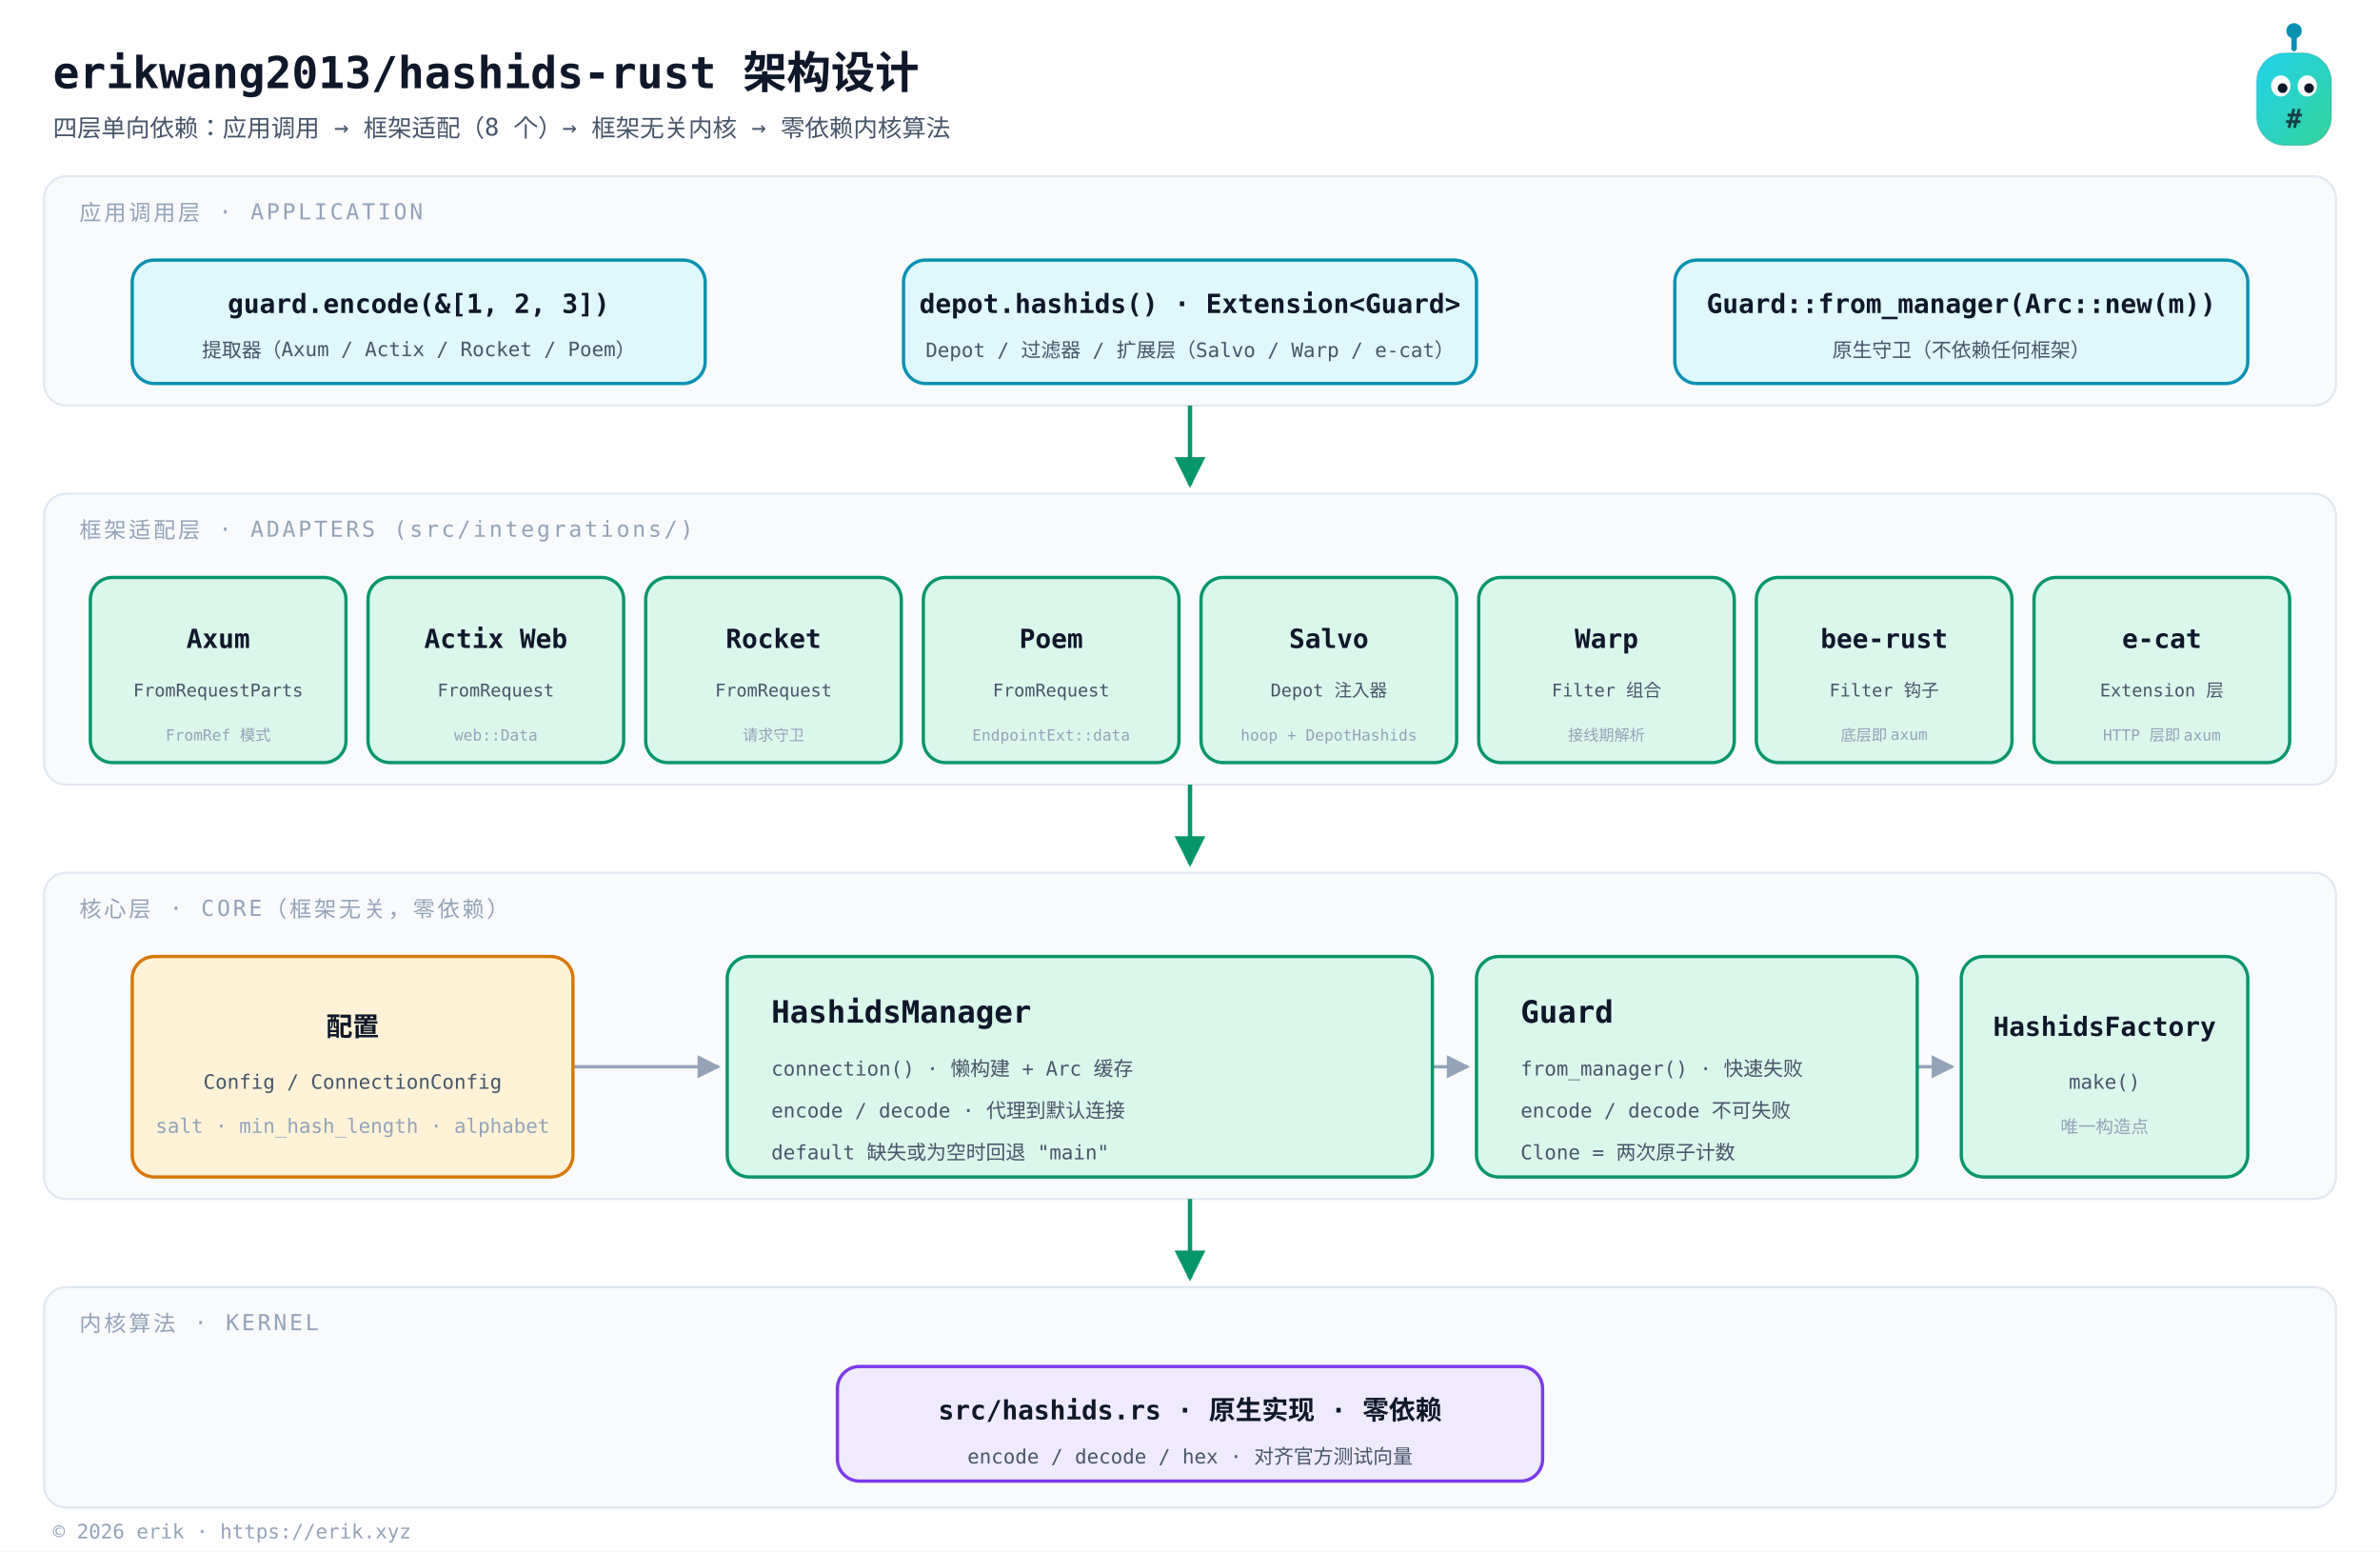
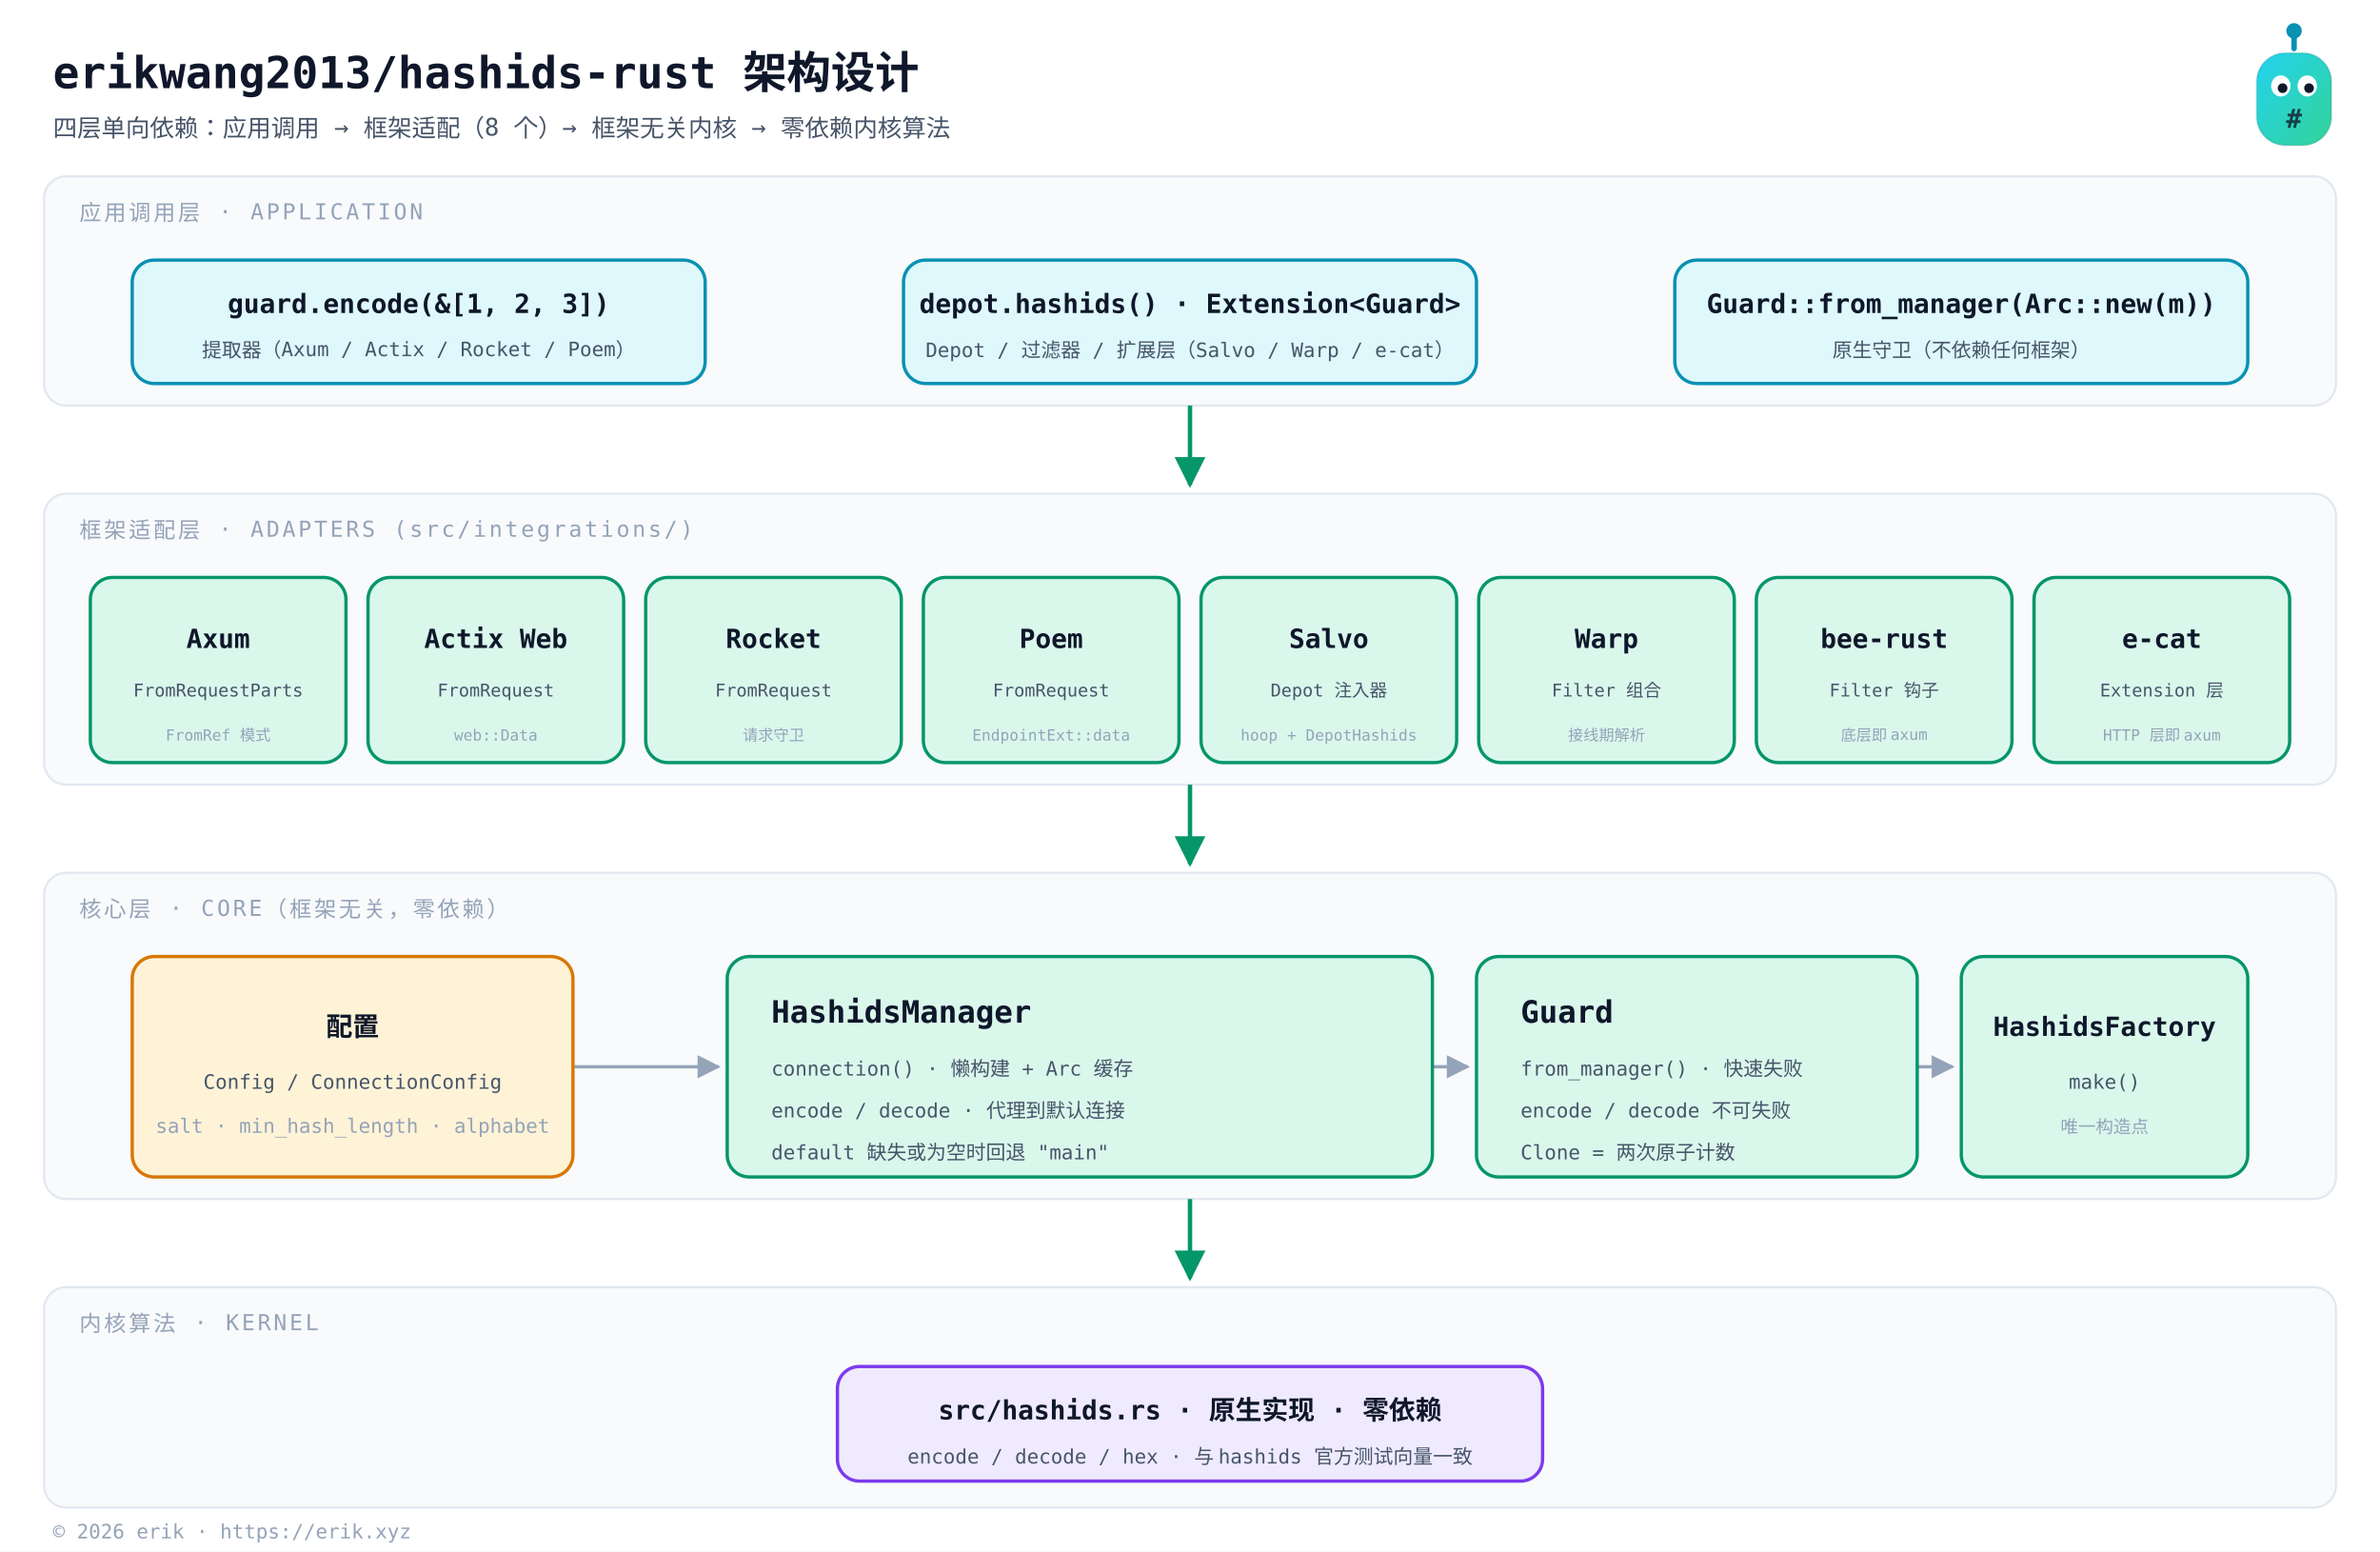
<svg xmlns="http://www.w3.org/2000/svg" viewBox="0 0 1080 704" role="img" aria-labelledby="archTitle archDesc">
  <defs>
    <style>
      text { font-family: ui-monospace, SFMono-Regular, Menlo, Consolas, "DejaVu Sans Mono", "PingFang SC", "Microsoft YaHei", monospace; }
      .bg          { fill: #ffffff; }
      .lane        { fill: #f8fafc; stroke: #e2e8f0; stroke-width: 1; }
      .lane-title  { fill: #94a3b8; font-size: 10px; letter-spacing: 1.2px; }
      .c-mask      { fill: #ffffff; }
      .c-frontend  { fill: rgba(34,211,238,.15);  stroke: #0891b2; stroke-width: 1.5; }
      .c-backend   { fill: rgba(52,211,153,.18);  stroke: #059669; stroke-width: 1.5; }
      .c-cloud     { fill: rgba(251,191,36,.18);  stroke: #d97706; stroke-width: 1.5; }
      .c-database  { fill: rgba(167,139,250,.18); stroke: #7c3aed; stroke-width: 1.5; }
      .t-primary   { fill: #0f172a; font-weight: 600; }
      .t-muted     { fill: #475569; }
      .t-dim       { fill: #94a3b8; }
      .a-default   { stroke: #94a3b8; fill: none; }
      .a-emphasis  { stroke: #059669; fill: none; }
      .a-head-default  { fill: #94a3b8; }
      .a-head-emphasis { fill: #059669; }

      @media (prefers-color-scheme: dark) {
        .bg          { fill: #0b1220; }
        .lane        { fill: #0f172a; stroke: #1e293b; }
        .lane-title  { fill: #64748b; }
        .c-mask      { fill: #0f172a; }
        .c-frontend  { fill: rgba(8,51,68,.40);   stroke: #22d3ee; }
        .c-backend   { fill: rgba(6,78,59,.40);   stroke: #34d399; }
        .c-cloud     { fill: rgba(120,53,15,.35); stroke: #fbbf24; }
        .c-database  { fill: rgba(76,29,149,.40); stroke: #a78bfa; }
        .t-primary   { fill: #f8fafc; }
        .t-muted     { fill: #94a3b8; }
        .t-dim       { fill: #64748b; }
        .a-default   { stroke: #64748b; }
        .a-emphasis  { stroke: #34d399; }
        .a-head-default  { fill: #64748b; }
        .a-head-emphasis { fill: #34d399; }
      }
    </style>
    <marker id="ah" viewBox="0 0 10 10" refX="9" refY="5" markerWidth="7" markerHeight="7" orient="auto">
      <path d="M0 0 L10 5 L0 10 z" class="a-head-default" />
    </marker>
    <marker id="ah-e" viewBox="0 0 10 10" refX="9" refY="5" markerWidth="7" markerHeight="7" orient="auto">
      <path d="M0 0 L10 5 L0 10 z" class="a-head-emphasis" />
    </marker>
  </defs>
  <rect class="bg" x="0" y="0" width="1080" height="704" />
  <g transform="translate(1024, 14)">
    <defs>
      <linearGradient id="mascotGrad" x1="0" y1="0" x2="1" y2="1">
        <stop offset="0" stop-color="#22d3ee" />
        <stop offset="1" stop-color="#34d399" />
      </linearGradient>
    </defs>
    <line x1="17" y1="8" x2="17" y2="2" stroke="#0891b2" stroke-width="2.5" stroke-linecap="round" />
    <circle cx="17" cy="0" r="3.5" fill="#0891b2" />
    <rect x="0" y="10" width="34" height="42" rx="13" fill="url(#mascotGrad)" stroke="rgba(15,23,42,.08)" stroke-width="1" />
    <ellipse cx="11" cy="25" rx="4.4" ry="4.8" fill="#ffffff" />
    <ellipse cx="23" cy="25" rx="4.4" ry="4.8" fill="#ffffff" />
    <circle cx="11.8" cy="26" r="2.2" fill="#0f172a" />
    <circle cx="23.8" cy="26" r="2.2" fill="#0f172a" />
    <text x="17" y="44" font-family="ui-monospace, SFMono-Regular, Menlo, Consolas, monospace" font-size="12" font-weight="700" text-anchor="middle" fill="rgba(15,23,42,.78)">#</text>
  </g>
  <text x="24" y="40" class="t-primary" font-size="20">erikwang2013/hashids-rust 架构设计</text>
  <text x="24" y="62" class="t-muted" font-size="11">四层单向依赖：应用调用 → 框架适配（8 个）→ 框架无关内核 → 零依赖内核算法</text>
  <rect class="lane" x="20" y="80" width="1040" height="104" rx="10" />
  <rect class="lane" x="20" y="224" width="1040" height="132" rx="10" />
  <rect class="lane" x="20" y="396" width="1040" height="148" rx="10" />
  <rect class="lane" x="20" y="584" width="1040" height="100" rx="10" />
  <text class="lane-title" x="36" y="100">应用调用层 · APPLICATION</text>
  <text class="lane-title" x="36" y="244">框架适配层 · ADAPTERS (src/integrations/)</text>
  <text class="lane-title" x="36" y="416">核心层 · CORE（框架无关，零依赖）</text>
  <text class="lane-title" x="36" y="604">内核算法 · KERNEL</text>
  <line class="a-emphasis" x1="540" y1="184" x2="540" y2="220" stroke-width="2" marker-end="url(#ah-e)" />
  <line class="a-emphasis" x1="540" y1="356" x2="540" y2="392" stroke-width="2" marker-end="url(#ah-e)" />
  <line class="a-emphasis" x1="540" y1="544" x2="540" y2="580" stroke-width="2" marker-end="url(#ah-e)" />
  <line class="a-default" x1="260" y1="484" x2="326" y2="484" stroke-width="1.5" marker-end="url(#ah)" />
  <line class="a-default" x1="650" y1="484" x2="666" y2="484" stroke-width="1.5" marker-end="url(#ah)" />
  <line class="a-default" x1="870" y1="484" x2="886" y2="484" stroke-width="1.5" marker-end="url(#ah)" />
  <text class="t-dim" x="636" y="476" font-size="9" text-anchor="middle">make()</text>
  <rect class="c-mask" x="60" y="118" width="260" height="56" rx="10" />
  <rect class="c-frontend" x="60" y="118" width="260" height="56" rx="10" />
  <text class="t-primary" x="190" y="142" font-size="12" text-anchor="middle">guard.encode(&amp;[1, 2, 3])</text>
  <text class="t-muted" x="190" y="162" font-size="9" text-anchor="middle">提取器（Axum / Actix / Rocket / Poem）</text>
  <rect class="c-mask" x="410" y="118" width="260" height="56" rx="10" />
  <rect class="c-frontend" x="410" y="118" width="260" height="56" rx="10" />
  <text class="t-primary" x="540" y="142" font-size="12" text-anchor="middle">depot.hashids() · Extension&lt;Guard&gt;</text>
  <text class="t-muted" x="540" y="162" font-size="9" text-anchor="middle">Depot / 过滤器 / 扩展层（Salvo / Warp / e-cat）</text>
  <rect class="c-mask" x="760" y="118" width="260" height="56" rx="10" />
  <rect class="c-frontend" x="760" y="118" width="260" height="56" rx="10" />
  <text class="t-primary" x="890" y="142" font-size="12" text-anchor="middle">Guard::from_manager(Arc::new(m))</text>
  <text class="t-muted" x="890" y="162" font-size="9" text-anchor="middle">原生守卫（不依赖任何框架）</text>
  <rect class="c-mask" x="41" y="262" width="116" height="84" rx="10" />
  <rect class="c-backend" x="41" y="262" width="116" height="84" rx="10" />
  <text class="t-primary" x="99" y="294" font-size="12" text-anchor="middle">Axum</text>
  <text class="t-muted" x="99" y="316" font-size="8" text-anchor="middle">FromRequestParts</text>
  <text class="t-dim" x="99" y="336" font-size="7" text-anchor="middle">FromRef 模式</text>
  <rect class="c-mask" x="167" y="262" width="116" height="84" rx="10" />
  <rect class="c-backend" x="167" y="262" width="116" height="84" rx="10" />
  <text class="t-primary" x="225" y="294" font-size="12" text-anchor="middle">Actix Web</text>
  <text class="t-muted" x="225" y="316" font-size="8" text-anchor="middle">FromRequest</text>
  <text class="t-dim" x="225" y="336" font-size="7" text-anchor="middle">web::Data</text>
  <rect class="c-mask" x="293" y="262" width="116" height="84" rx="10" />
  <rect class="c-backend" x="293" y="262" width="116" height="84" rx="10" />
  <text class="t-primary" x="351" y="294" font-size="12" text-anchor="middle">Rocket</text>
  <text class="t-muted" x="351" y="316" font-size="8" text-anchor="middle">FromRequest</text>
  <text class="t-dim" x="351" y="336" font-size="7" text-anchor="middle">请求守卫</text>
  <rect class="c-mask" x="419" y="262" width="116" height="84" rx="10" />
  <rect class="c-backend" x="419" y="262" width="116" height="84" rx="10" />
  <text class="t-primary" x="477" y="294" font-size="12" text-anchor="middle">Poem</text>
  <text class="t-muted" x="477" y="316" font-size="8" text-anchor="middle">FromRequest</text>
  <text class="t-dim" x="477" y="336" font-size="7" text-anchor="middle">EndpointExt::data</text>
  <rect class="c-mask" x="545" y="262" width="116" height="84" rx="10" />
  <rect class="c-backend" x="545" y="262" width="116" height="84" rx="10" />
  <text class="t-primary" x="603" y="294" font-size="12" text-anchor="middle">Salvo</text>
  <text class="t-muted" x="603" y="316" font-size="8" text-anchor="middle">Depot 注入器</text>
  <text class="t-dim" x="603" y="336" font-size="7" text-anchor="middle">hoop + DepotHashids</text>
  <rect class="c-mask" x="671" y="262" width="116" height="84" rx="10" />
  <rect class="c-backend" x="671" y="262" width="116" height="84" rx="10" />
  <text class="t-primary" x="729" y="294" font-size="12" text-anchor="middle">Warp</text>
  <text class="t-muted" x="729" y="316" font-size="8" text-anchor="middle">Filter 组合</text>
  <text class="t-dim" x="729" y="336" font-size="7" text-anchor="middle">接线期解析</text>
  <rect class="c-mask" x="797" y="262" width="116" height="84" rx="10" />
  <rect class="c-backend" x="797" y="262" width="116" height="84" rx="10" />
  <text class="t-primary" x="855" y="294" font-size="12" text-anchor="middle">bee-rust</text>
  <text class="t-muted" x="855" y="316" font-size="8" text-anchor="middle">Filter 钩子</text>
  <text class="t-dim" x="855" y="336" font-size="7" text-anchor="middle">底层即 axum</text>
  <rect class="c-mask" x="923" y="262" width="116" height="84" rx="10" />
  <rect class="c-backend" x="923" y="262" width="116" height="84" rx="10" />
  <text class="t-primary" x="981" y="294" font-size="12" text-anchor="middle">e-cat</text>
  <text class="t-muted" x="981" y="316" font-size="8" text-anchor="middle">Extension 层</text>
  <text class="t-dim" x="981" y="336" font-size="7" text-anchor="middle">HTTP 层即 axum</text>
  <rect class="c-mask" x="60" y="434" width="200" height="100" rx="10" />
  <rect class="c-cloud" x="60" y="434" width="200" height="100" rx="10" />
  <text class="t-primary" x="160" y="470" font-size="12" text-anchor="middle">配置</text>
  <text class="t-muted" x="160" y="494" font-size="9" text-anchor="middle">Config / ConnectionConfig</text>
  <text class="t-dim" x="160" y="514" font-size="9" text-anchor="middle">salt · min_hash_length · alphabet</text>
  <rect class="c-mask" x="330" y="434" width="320" height="100" rx="10" />
  <rect class="c-backend" x="330" y="434" width="320" height="100" rx="10" />
  <text class="t-primary" x="350" y="464" font-size="14">HashidsManager</text>
  <text class="t-muted" x="350" y="488" font-size="9">connection() · 懒构建 + Arc 缓存</text>
  <text class="t-muted" x="350" y="507" font-size="9">encode / decode · 代理到默认连接</text>
  <text class="t-muted" x="350" y="526" font-size="9">default 缺失或为空时回退 "main"</text>
  <rect class="c-mask" x="670" y="434" width="200" height="100" rx="10" />
  <rect class="c-backend" x="670" y="434" width="200" height="100" rx="10" />
  <text class="t-primary" x="690" y="464" font-size="14">Guard</text>
  <text class="t-muted" x="690" y="488" font-size="9">from_manager() · 快速失败</text>
  <text class="t-muted" x="690" y="507" font-size="9">encode / decode 不可失败</text>
  <text class="t-muted" x="690" y="526" font-size="9">Clone = 两次原子计数</text>
  <rect class="c-mask" x="890" y="434" width="130" height="100" rx="10" />
  <rect class="c-backend" x="890" y="434" width="130" height="100" rx="10" />
  <text class="t-primary" x="955" y="470" font-size="12" text-anchor="middle">HashidsFactory</text>
  <text class="t-muted" x="955" y="494" font-size="9" text-anchor="middle">make()</text>
  <text class="t-dim" x="955" y="514" font-size="8" text-anchor="middle">唯一构造点</text>
  <rect class="c-mask" x="380" y="620" width="320" height="52" rx="10" />
  <rect class="c-database" x="380" y="620" width="320" height="52" rx="10" />
  <text class="t-primary" x="540" y="644" font-size="12" text-anchor="middle">src/hashids.rs · 原生实现 · 零依赖</text>
-   <text class="t-muted" x="540" y="664" font-size="9" text-anchor="middle">encode / decode / hex · 对齐官方测试向量</text>
+   <text class="t-muted" x="540" y="664" font-size="9" text-anchor="middle">encode / decode / hex · 与 hashids 官方测试向量一致</text>
  <text class="t-dim" x="24" y="698" font-size="9">© 2026 erik · https://erik.xyz</text>
</svg>
